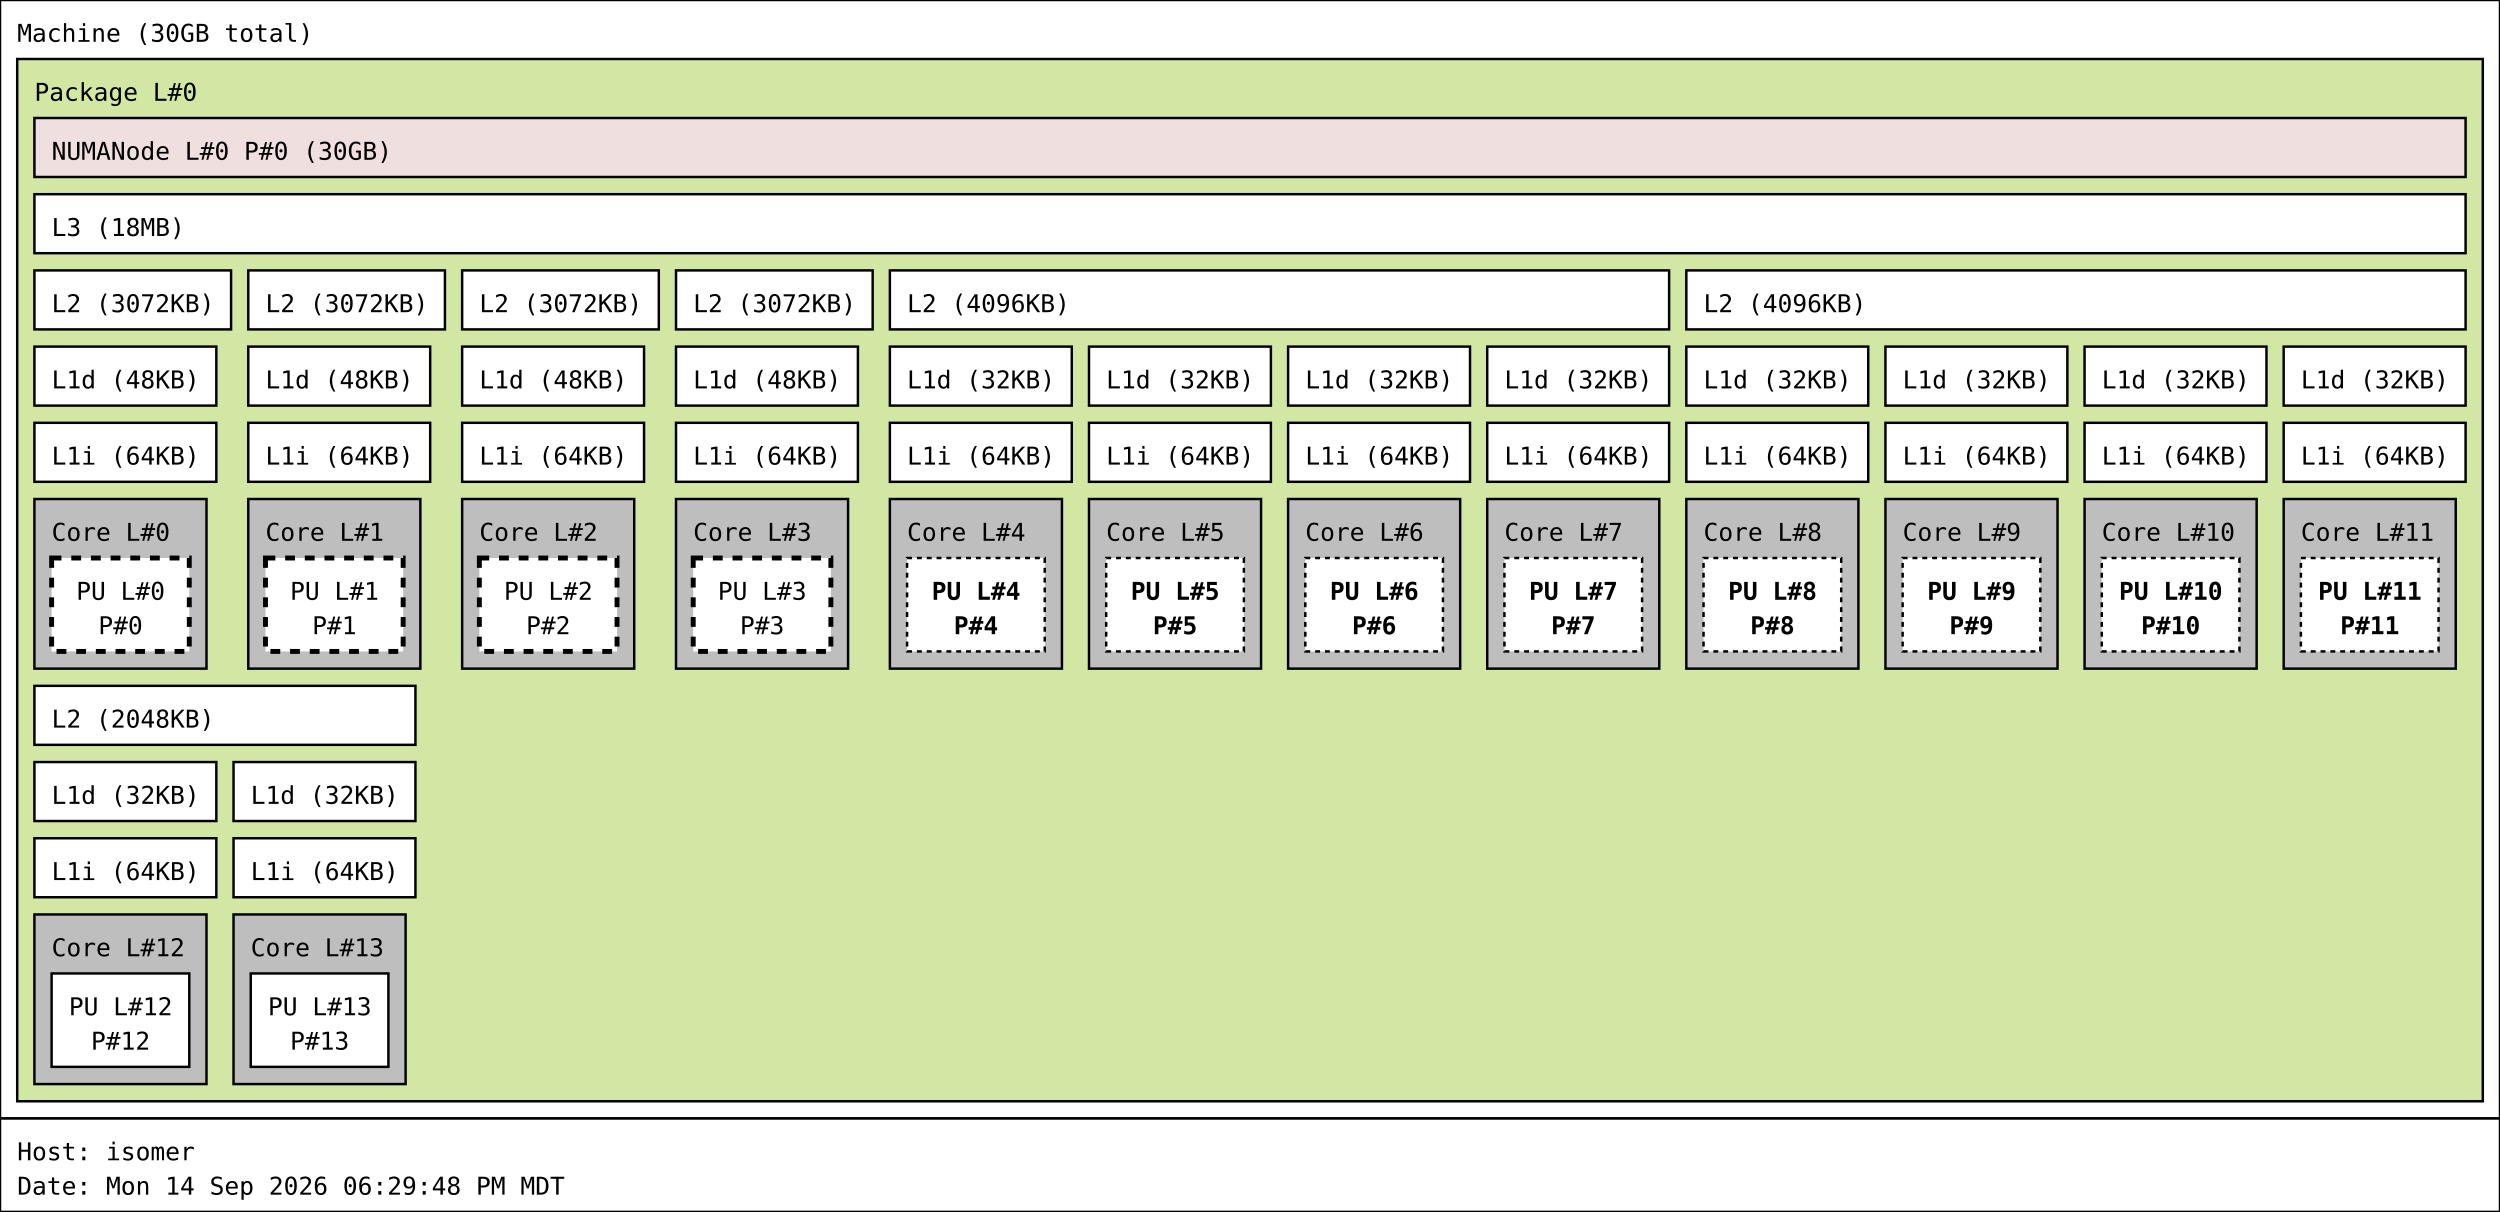
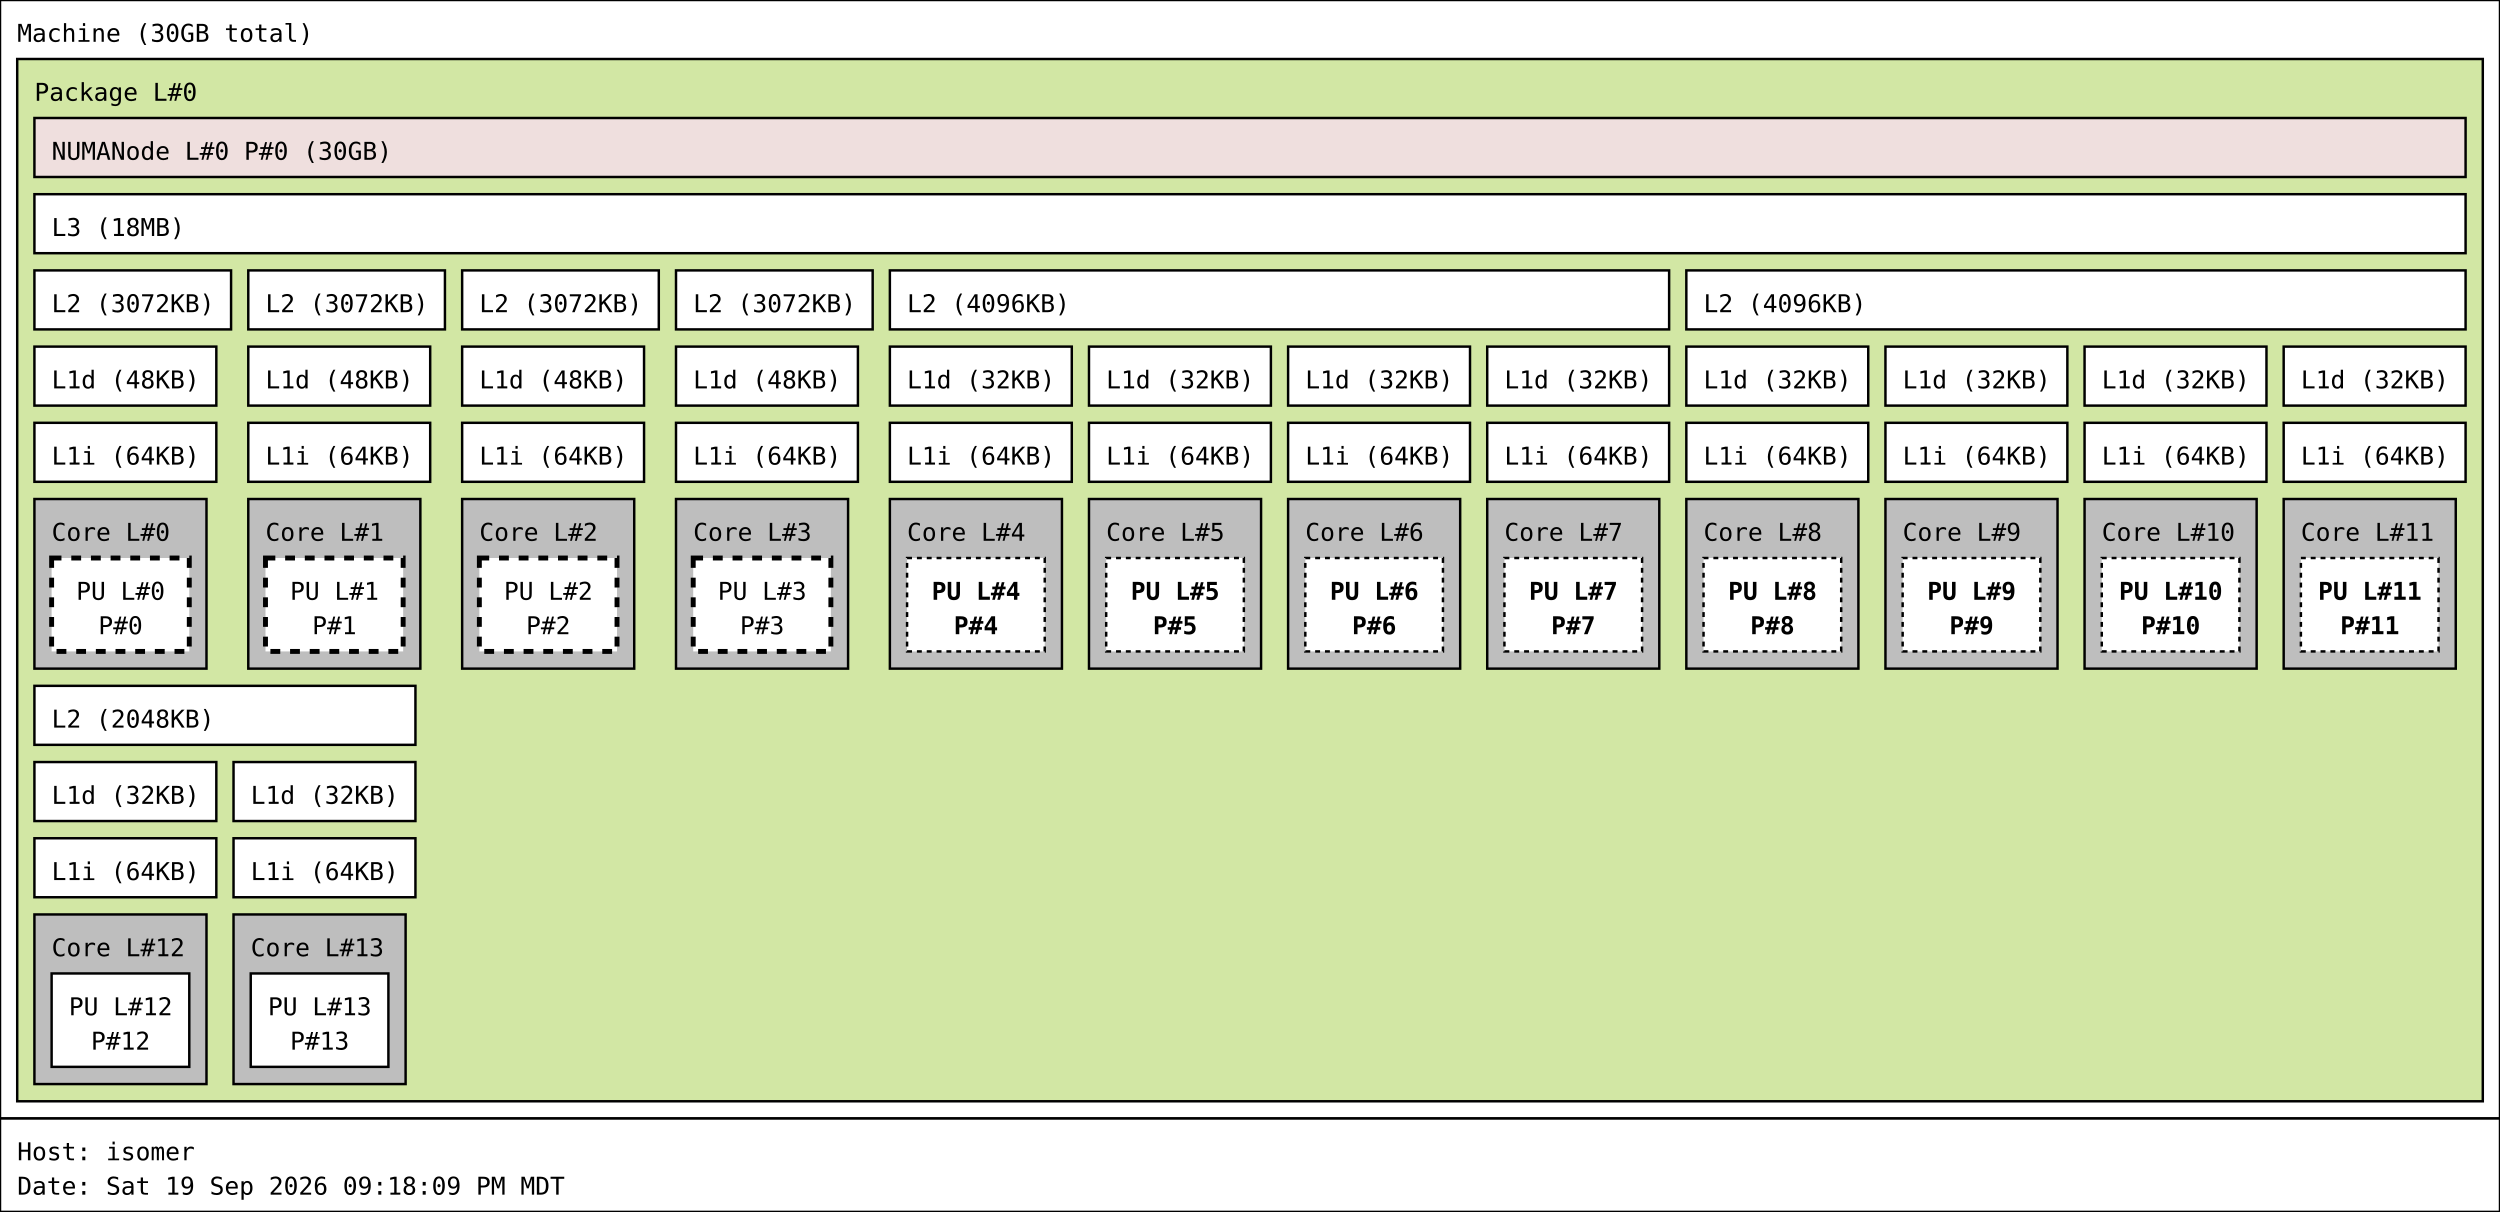
<svg xmlns="http://www.w3.org/2000/svg" width="1017px" height="493px" viewBox="0 0 1017px 493px" version="1.1">
  <rect id="Machine_0_rect" class="Machine" x="0" y="0" width="1017" height="455" fill="rgb(255,255,255)" stroke="rgb(0,0,0)" stroke-width="1" />
  <text id="Machine_0_text" class="Machine" font-family="Monospace" x="7" y="17" fill="rgb(0,0,0)" font-size="10px">Machine (30GB total)</text>
  <rect id="Package_0_rect" class="Package" x="7" y="24" width="1003" height="424" fill="rgb(210,231,164)" stroke="rgb(0,0,0)" stroke-width="1" />
  <text id="Package_0_text" class="Package" font-family="Monospace" x="14" y="41" fill="rgb(0,0,0)" font-size="10px">Package L#0</text>
  <rect id="L3_0_rect" class="L3" x="14" y="79" width="989" height="24" fill="rgb(255,255,255)" stroke="rgb(0,0,0)" stroke-width="1" />
  <text id="L3_0_text" class="L3" font-family="Monospace" x="21" y="96" fill="rgb(0,0,0)" font-size="10px">L3 (18MB)</text>
  <rect id="L2_0_rect" class="L2" x="14" y="110" width="80" height="24" fill="rgb(255,255,255)" stroke="rgb(0,0,0)" stroke-width="1" />
  <text id="L2_0_text" class="L2" font-family="Monospace" x="21" y="127" fill="rgb(0,0,0)" font-size="10px">L2 (3072KB)</text>
  <rect id="L1d_0_rect" class="L1d" x="14" y="141" width="74" height="24" fill="rgb(255,255,255)" stroke="rgb(0,0,0)" stroke-width="1" />
  <text id="L1d_0_text" class="L1d" font-family="Monospace" x="21" y="158" fill="rgb(0,0,0)" font-size="10px">L1d (48KB)</text>
  <rect id="L1i_0_rect" class="L1i" x="14" y="172" width="74" height="24" fill="rgb(255,255,255)" stroke="rgb(0,0,0)" stroke-width="1" />
  <text id="L1i_0_text" class="L1i" font-family="Monospace" x="21" y="189" fill="rgb(0,0,0)" font-size="10px">L1i (64KB)</text>
  <rect id="Core_0_rect" class="Core" x="14" y="203" width="70" height="69" fill="rgb(190,190,190)" stroke="rgb(0,0,0)" stroke-width="1" />
  <text id="Core_0_text" class="Core" font-family="Monospace" x="21" y="220" fill="rgb(0,0,0)" font-size="10px">Core L#0</text>
  <rect id="PU_0_rect" class="PU" x="21" y="227" width="56" height="38" fill="rgb(255,255,255)" stroke="rgb(0,0,0)" stroke-width="2" stroke-dasharray="4" />
  <text id="PU_0_text" class="PU" font-family="Monospace" x="31" y="244" fill="rgb(0,0,0)" font-size="10px">PU L#0</text>
  <text id="PU_0_text_1" class="PU" font-family="Monospace" x="40" y="258" fill="rgb(0,0,0)" font-size="10px">P#0</text>
  <rect id="L2_1_rect" class="L2" x="101" y="110" width="80" height="24" fill="rgb(255,255,255)" stroke="rgb(0,0,0)" stroke-width="1" />
  <text id="L2_1_text" class="L2" font-family="Monospace" x="108" y="127" fill="rgb(0,0,0)" font-size="10px">L2 (3072KB)</text>
  <rect id="L1d_1_rect" class="L1d" x="101" y="141" width="74" height="24" fill="rgb(255,255,255)" stroke="rgb(0,0,0)" stroke-width="1" />
  <text id="L1d_1_text" class="L1d" font-family="Monospace" x="108" y="158" fill="rgb(0,0,0)" font-size="10px">L1d (48KB)</text>
  <rect id="L1i_1_rect" class="L1i" x="101" y="172" width="74" height="24" fill="rgb(255,255,255)" stroke="rgb(0,0,0)" stroke-width="1" />
  <text id="L1i_1_text" class="L1i" font-family="Monospace" x="108" y="189" fill="rgb(0,0,0)" font-size="10px">L1i (64KB)</text>
  <rect id="Core_1_rect" class="Core" x="101" y="203" width="70" height="69" fill="rgb(190,190,190)" stroke="rgb(0,0,0)" stroke-width="1" />
  <text id="Core_1_text" class="Core" font-family="Monospace" x="108" y="220" fill="rgb(0,0,0)" font-size="10px">Core L#1</text>
  <rect id="PU_1_rect" class="PU" x="108" y="227" width="56" height="38" fill="rgb(255,255,255)" stroke="rgb(0,0,0)" stroke-width="2" stroke-dasharray="4" />
  <text id="PU_1_text" class="PU" font-family="Monospace" x="118" y="244" fill="rgb(0,0,0)" font-size="10px">PU L#1</text>
  <text id="PU_1_text_1" class="PU" font-family="Monospace" x="127" y="258" fill="rgb(0,0,0)" font-size="10px">P#1</text>
  <rect id="L2_2_rect" class="L2" x="188" y="110" width="80" height="24" fill="rgb(255,255,255)" stroke="rgb(0,0,0)" stroke-width="1" />
  <text id="L2_2_text" class="L2" font-family="Monospace" x="195" y="127" fill="rgb(0,0,0)" font-size="10px">L2 (3072KB)</text>
  <rect id="L1d_2_rect" class="L1d" x="188" y="141" width="74" height="24" fill="rgb(255,255,255)" stroke="rgb(0,0,0)" stroke-width="1" />
  <text id="L1d_2_text" class="L1d" font-family="Monospace" x="195" y="158" fill="rgb(0,0,0)" font-size="10px">L1d (48KB)</text>
  <rect id="L1i_2_rect" class="L1i" x="188" y="172" width="74" height="24" fill="rgb(255,255,255)" stroke="rgb(0,0,0)" stroke-width="1" />
  <text id="L1i_2_text" class="L1i" font-family="Monospace" x="195" y="189" fill="rgb(0,0,0)" font-size="10px">L1i (64KB)</text>
  <rect id="Core_2_rect" class="Core" x="188" y="203" width="70" height="69" fill="rgb(190,190,190)" stroke="rgb(0,0,0)" stroke-width="1" />
  <text id="Core_2_text" class="Core" font-family="Monospace" x="195" y="220" fill="rgb(0,0,0)" font-size="10px">Core L#2</text>
  <rect id="PU_2_rect" class="PU" x="195" y="227" width="56" height="38" fill="rgb(255,255,255)" stroke="rgb(0,0,0)" stroke-width="2" stroke-dasharray="4" />
  <text id="PU_2_text" class="PU" font-family="Monospace" x="205" y="244" fill="rgb(0,0,0)" font-size="10px">PU L#2</text>
  <text id="PU_2_text_1" class="PU" font-family="Monospace" x="214" y="258" fill="rgb(0,0,0)" font-size="10px">P#2</text>
  <rect id="L2_3_rect" class="L2" x="275" y="110" width="80" height="24" fill="rgb(255,255,255)" stroke="rgb(0,0,0)" stroke-width="1" />
  <text id="L2_3_text" class="L2" font-family="Monospace" x="282" y="127" fill="rgb(0,0,0)" font-size="10px">L2 (3072KB)</text>
  <rect id="L1d_3_rect" class="L1d" x="275" y="141" width="74" height="24" fill="rgb(255,255,255)" stroke="rgb(0,0,0)" stroke-width="1" />
  <text id="L1d_3_text" class="L1d" font-family="Monospace" x="282" y="158" fill="rgb(0,0,0)" font-size="10px">L1d (48KB)</text>
  <rect id="L1i_3_rect" class="L1i" x="275" y="172" width="74" height="24" fill="rgb(255,255,255)" stroke="rgb(0,0,0)" stroke-width="1" />
  <text id="L1i_3_text" class="L1i" font-family="Monospace" x="282" y="189" fill="rgb(0,0,0)" font-size="10px">L1i (64KB)</text>
  <rect id="Core_3_rect" class="Core" x="275" y="203" width="70" height="69" fill="rgb(190,190,190)" stroke="rgb(0,0,0)" stroke-width="1" />
  <text id="Core_3_text" class="Core" font-family="Monospace" x="282" y="220" fill="rgb(0,0,0)" font-size="10px">Core L#3</text>
  <rect id="PU_3_rect" class="PU" x="282" y="227" width="56" height="38" fill="rgb(255,255,255)" stroke="rgb(0,0,0)" stroke-width="2" stroke-dasharray="4" />
  <text id="PU_3_text" class="PU" font-family="Monospace" x="292" y="244" fill="rgb(0,0,0)" font-size="10px">PU L#3</text>
  <text id="PU_3_text_1" class="PU" font-family="Monospace" x="301" y="258" fill="rgb(0,0,0)" font-size="10px">P#3</text>
  <rect id="L2_4_rect" class="L2" x="362" y="110" width="317" height="24" fill="rgb(255,255,255)" stroke="rgb(0,0,0)" stroke-width="1" />
  <text id="L2_4_text" class="L2" font-family="Monospace" x="369" y="127" fill="rgb(0,0,0)" font-size="10px">L2 (4096KB)</text>
  <rect id="L1d_4_rect" class="L1d" x="362" y="141" width="74" height="24" fill="rgb(255,255,255)" stroke="rgb(0,0,0)" stroke-width="1" />
  <text id="L1d_4_text" class="L1d" font-family="Monospace" x="369" y="158" fill="rgb(0,0,0)" font-size="10px">L1d (32KB)</text>
  <rect id="L1i_4_rect" class="L1i" x="362" y="172" width="74" height="24" fill="rgb(255,255,255)" stroke="rgb(0,0,0)" stroke-width="1" />
  <text id="L1i_4_text" class="L1i" font-family="Monospace" x="369" y="189" fill="rgb(0,0,0)" font-size="10px">L1i (64KB)</text>
  <rect id="Core_4_rect" class="Core" x="362" y="203" width="70" height="69" fill="rgb(190,190,190)" stroke="rgb(0,0,0)" stroke-width="1" />
  <text id="Core_4_text" class="Core" font-family="Monospace" x="369" y="220" fill="rgb(0,0,0)" font-size="10px">Core L#4</text>
  <rect id="PU_4_rect" class="PU" x="369" y="227" width="56" height="38" fill="rgb(255,255,255)" stroke="rgb(0,0,0)" stroke-width="1" stroke-dasharray="2" />
  <text id="PU_4_text" class="PU" font-family="Monospace" font-weight="bold" x="379" y="244" fill="rgb(0,0,0)" font-size="10px">PU L#4</text>
  <text id="PU_4_text_1" class="PU" font-family="Monospace" font-weight="bold" x="388" y="258" fill="rgb(0,0,0)" font-size="10px">P#4</text>
  <rect id="L1d_5_rect" class="L1d" x="443" y="141" width="74" height="24" fill="rgb(255,255,255)" stroke="rgb(0,0,0)" stroke-width="1" />
  <text id="L1d_5_text" class="L1d" font-family="Monospace" x="450" y="158" fill="rgb(0,0,0)" font-size="10px">L1d (32KB)</text>
  <rect id="L1i_5_rect" class="L1i" x="443" y="172" width="74" height="24" fill="rgb(255,255,255)" stroke="rgb(0,0,0)" stroke-width="1" />
  <text id="L1i_5_text" class="L1i" font-family="Monospace" x="450" y="189" fill="rgb(0,0,0)" font-size="10px">L1i (64KB)</text>
  <rect id="Core_5_rect" class="Core" x="443" y="203" width="70" height="69" fill="rgb(190,190,190)" stroke="rgb(0,0,0)" stroke-width="1" />
  <text id="Core_5_text" class="Core" font-family="Monospace" x="450" y="220" fill="rgb(0,0,0)" font-size="10px">Core L#5</text>
  <rect id="PU_5_rect" class="PU" x="450" y="227" width="56" height="38" fill="rgb(255,255,255)" stroke="rgb(0,0,0)" stroke-width="1" stroke-dasharray="2" />
  <text id="PU_5_text" class="PU" font-family="Monospace" font-weight="bold" x="460" y="244" fill="rgb(0,0,0)" font-size="10px">PU L#5</text>
  <text id="PU_5_text_1" class="PU" font-family="Monospace" font-weight="bold" x="469" y="258" fill="rgb(0,0,0)" font-size="10px">P#5</text>
  <rect id="L1d_6_rect" class="L1d" x="524" y="141" width="74" height="24" fill="rgb(255,255,255)" stroke="rgb(0,0,0)" stroke-width="1" />
  <text id="L1d_6_text" class="L1d" font-family="Monospace" x="531" y="158" fill="rgb(0,0,0)" font-size="10px">L1d (32KB)</text>
  <rect id="L1i_6_rect" class="L1i" x="524" y="172" width="74" height="24" fill="rgb(255,255,255)" stroke="rgb(0,0,0)" stroke-width="1" />
  <text id="L1i_6_text" class="L1i" font-family="Monospace" x="531" y="189" fill="rgb(0,0,0)" font-size="10px">L1i (64KB)</text>
  <rect id="Core_6_rect" class="Core" x="524" y="203" width="70" height="69" fill="rgb(190,190,190)" stroke="rgb(0,0,0)" stroke-width="1" />
  <text id="Core_6_text" class="Core" font-family="Monospace" x="531" y="220" fill="rgb(0,0,0)" font-size="10px">Core L#6</text>
  <rect id="PU_6_rect" class="PU" x="531" y="227" width="56" height="38" fill="rgb(255,255,255)" stroke="rgb(0,0,0)" stroke-width="1" stroke-dasharray="2" />
  <text id="PU_6_text" class="PU" font-family="Monospace" font-weight="bold" x="541" y="244" fill="rgb(0,0,0)" font-size="10px">PU L#6</text>
  <text id="PU_6_text_1" class="PU" font-family="Monospace" font-weight="bold" x="550" y="258" fill="rgb(0,0,0)" font-size="10px">P#6</text>
  <rect id="L1d_7_rect" class="L1d" x="605" y="141" width="74" height="24" fill="rgb(255,255,255)" stroke="rgb(0,0,0)" stroke-width="1" />
  <text id="L1d_7_text" class="L1d" font-family="Monospace" x="612" y="158" fill="rgb(0,0,0)" font-size="10px">L1d (32KB)</text>
  <rect id="L1i_7_rect" class="L1i" x="605" y="172" width="74" height="24" fill="rgb(255,255,255)" stroke="rgb(0,0,0)" stroke-width="1" />
  <text id="L1i_7_text" class="L1i" font-family="Monospace" x="612" y="189" fill="rgb(0,0,0)" font-size="10px">L1i (64KB)</text>
  <rect id="Core_7_rect" class="Core" x="605" y="203" width="70" height="69" fill="rgb(190,190,190)" stroke="rgb(0,0,0)" stroke-width="1" />
  <text id="Core_7_text" class="Core" font-family="Monospace" x="612" y="220" fill="rgb(0,0,0)" font-size="10px">Core L#7</text>
  <rect id="PU_7_rect" class="PU" x="612" y="227" width="56" height="38" fill="rgb(255,255,255)" stroke="rgb(0,0,0)" stroke-width="1" stroke-dasharray="2" />
  <text id="PU_7_text" class="PU" font-family="Monospace" font-weight="bold" x="622" y="244" fill="rgb(0,0,0)" font-size="10px">PU L#7</text>
  <text id="PU_7_text_1" class="PU" font-family="Monospace" font-weight="bold" x="631" y="258" fill="rgb(0,0,0)" font-size="10px">P#7</text>
  <rect id="L2_5_rect" class="L2" x="686" y="110" width="317" height="24" fill="rgb(255,255,255)" stroke="rgb(0,0,0)" stroke-width="1" />
  <text id="L2_5_text" class="L2" font-family="Monospace" x="693" y="127" fill="rgb(0,0,0)" font-size="10px">L2 (4096KB)</text>
  <rect id="L1d_8_rect" class="L1d" x="686" y="141" width="74" height="24" fill="rgb(255,255,255)" stroke="rgb(0,0,0)" stroke-width="1" />
  <text id="L1d_8_text" class="L1d" font-family="Monospace" x="693" y="158" fill="rgb(0,0,0)" font-size="10px">L1d (32KB)</text>
  <rect id="L1i_8_rect" class="L1i" x="686" y="172" width="74" height="24" fill="rgb(255,255,255)" stroke="rgb(0,0,0)" stroke-width="1" />
  <text id="L1i_8_text" class="L1i" font-family="Monospace" x="693" y="189" fill="rgb(0,0,0)" font-size="10px">L1i (64KB)</text>
  <rect id="Core_8_rect" class="Core" x="686" y="203" width="70" height="69" fill="rgb(190,190,190)" stroke="rgb(0,0,0)" stroke-width="1" />
  <text id="Core_8_text" class="Core" font-family="Monospace" x="693" y="220" fill="rgb(0,0,0)" font-size="10px">Core L#8</text>
  <rect id="PU_8_rect" class="PU" x="693" y="227" width="56" height="38" fill="rgb(255,255,255)" stroke="rgb(0,0,0)" stroke-width="1" stroke-dasharray="2" />
  <text id="PU_8_text" class="PU" font-family="Monospace" font-weight="bold" x="703" y="244" fill="rgb(0,0,0)" font-size="10px">PU L#8</text>
  <text id="PU_8_text_1" class="PU" font-family="Monospace" font-weight="bold" x="712" y="258" fill="rgb(0,0,0)" font-size="10px">P#8</text>
  <rect id="L1d_9_rect" class="L1d" x="767" y="141" width="74" height="24" fill="rgb(255,255,255)" stroke="rgb(0,0,0)" stroke-width="1" />
  <text id="L1d_9_text" class="L1d" font-family="Monospace" x="774" y="158" fill="rgb(0,0,0)" font-size="10px">L1d (32KB)</text>
  <rect id="L1i_9_rect" class="L1i" x="767" y="172" width="74" height="24" fill="rgb(255,255,255)" stroke="rgb(0,0,0)" stroke-width="1" />
  <text id="L1i_9_text" class="L1i" font-family="Monospace" x="774" y="189" fill="rgb(0,0,0)" font-size="10px">L1i (64KB)</text>
  <rect id="Core_9_rect" class="Core" x="767" y="203" width="70" height="69" fill="rgb(190,190,190)" stroke="rgb(0,0,0)" stroke-width="1" />
  <text id="Core_9_text" class="Core" font-family="Monospace" x="774" y="220" fill="rgb(0,0,0)" font-size="10px">Core L#9</text>
  <rect id="PU_9_rect" class="PU" x="774" y="227" width="56" height="38" fill="rgb(255,255,255)" stroke="rgb(0,0,0)" stroke-width="1" stroke-dasharray="2" />
  <text id="PU_9_text" class="PU" font-family="Monospace" font-weight="bold" x="784" y="244" fill="rgb(0,0,0)" font-size="10px">PU L#9</text>
  <text id="PU_9_text_1" class="PU" font-family="Monospace" font-weight="bold" x="793" y="258" fill="rgb(0,0,0)" font-size="10px">P#9</text>
  <rect id="L1d_10_rect" class="L1d" x="848" y="141" width="74" height="24" fill="rgb(255,255,255)" stroke="rgb(0,0,0)" stroke-width="1" />
  <text id="L1d_10_text" class="L1d" font-family="Monospace" x="855" y="158" fill="rgb(0,0,0)" font-size="10px">L1d (32KB)</text>
  <rect id="L1i_10_rect" class="L1i" x="848" y="172" width="74" height="24" fill="rgb(255,255,255)" stroke="rgb(0,0,0)" stroke-width="1" />
  <text id="L1i_10_text" class="L1i" font-family="Monospace" x="855" y="189" fill="rgb(0,0,0)" font-size="10px">L1i (64KB)</text>
  <rect id="Core_10_rect" class="Core" x="848" y="203" width="70" height="69" fill="rgb(190,190,190)" stroke="rgb(0,0,0)" stroke-width="1" />
  <text id="Core_10_text" class="Core" font-family="Monospace" x="855" y="220" fill="rgb(0,0,0)" font-size="10px">Core L#10</text>
  <rect id="PU_10_rect" class="PU" x="855" y="227" width="56" height="38" fill="rgb(255,255,255)" stroke="rgb(0,0,0)" stroke-width="1" stroke-dasharray="2" />
  <text id="PU_10_text" class="PU" font-family="Monospace" font-weight="bold" x="862" y="244" fill="rgb(0,0,0)" font-size="10px">PU L#10</text>
  <text id="PU_10_text_1" class="PU" font-family="Monospace" font-weight="bold" x="871" y="258" fill="rgb(0,0,0)" font-size="10px">P#10</text>
  <rect id="L1d_11_rect" class="L1d" x="929" y="141" width="74" height="24" fill="rgb(255,255,255)" stroke="rgb(0,0,0)" stroke-width="1" />
  <text id="L1d_11_text" class="L1d" font-family="Monospace" x="936" y="158" fill="rgb(0,0,0)" font-size="10px">L1d (32KB)</text>
  <rect id="L1i_11_rect" class="L1i" x="929" y="172" width="74" height="24" fill="rgb(255,255,255)" stroke="rgb(0,0,0)" stroke-width="1" />
  <text id="L1i_11_text" class="L1i" font-family="Monospace" x="936" y="189" fill="rgb(0,0,0)" font-size="10px">L1i (64KB)</text>
  <rect id="Core_11_rect" class="Core" x="929" y="203" width="70" height="69" fill="rgb(190,190,190)" stroke="rgb(0,0,0)" stroke-width="1" />
  <text id="Core_11_text" class="Core" font-family="Monospace" x="936" y="220" fill="rgb(0,0,0)" font-size="10px">Core L#11</text>
  <rect id="PU_11_rect" class="PU" x="936" y="227" width="56" height="38" fill="rgb(255,255,255)" stroke="rgb(0,0,0)" stroke-width="1" stroke-dasharray="2" />
  <text id="PU_11_text" class="PU" font-family="Monospace" font-weight="bold" x="943" y="244" fill="rgb(0,0,0)" font-size="10px">PU L#11</text>
  <text id="PU_11_text_1" class="PU" font-family="Monospace" font-weight="bold" x="952" y="258" fill="rgb(0,0,0)" font-size="10px">P#11</text>
  <rect id="L2_6_rect" class="L2" x="14" y="279" width="155" height="24" fill="rgb(255,255,255)" stroke="rgb(0,0,0)" stroke-width="1" />
  <text id="L2_6_text" class="L2" font-family="Monospace" x="21" y="296" fill="rgb(0,0,0)" font-size="10px">L2 (2048KB)</text>
  <rect id="L1d_12_rect" class="L1d" x="14" y="310" width="74" height="24" fill="rgb(255,255,255)" stroke="rgb(0,0,0)" stroke-width="1" />
  <text id="L1d_12_text" class="L1d" font-family="Monospace" x="21" y="327" fill="rgb(0,0,0)" font-size="10px">L1d (32KB)</text>
  <rect id="L1i_12_rect" class="L1i" x="14" y="341" width="74" height="24" fill="rgb(255,255,255)" stroke="rgb(0,0,0)" stroke-width="1" />
  <text id="L1i_12_text" class="L1i" font-family="Monospace" x="21" y="358" fill="rgb(0,0,0)" font-size="10px">L1i (64KB)</text>
  <rect id="Core_12_rect" class="Core" x="14" y="372" width="70" height="69" fill="rgb(190,190,190)" stroke="rgb(0,0,0)" stroke-width="1" />
  <text id="Core_12_text" class="Core" font-family="Monospace" x="21" y="389" fill="rgb(0,0,0)" font-size="10px">Core L#12</text>
  <rect id="PU_12_rect" class="PU" x="21" y="396" width="56" height="38" fill="rgb(255,255,255)" stroke="rgb(0,0,0)" stroke-width="1" />
  <text id="PU_12_text" class="PU" font-family="Monospace" x="28" y="413" fill="rgb(0,0,0)" font-size="10px">PU L#12</text>
  <text id="PU_12_text_1" class="PU" font-family="Monospace" x="37" y="427" fill="rgb(0,0,0)" font-size="10px">P#12</text>
  <rect id="L1d_13_rect" class="L1d" x="95" y="310" width="74" height="24" fill="rgb(255,255,255)" stroke="rgb(0,0,0)" stroke-width="1" />
  <text id="L1d_13_text" class="L1d" font-family="Monospace" x="102" y="327" fill="rgb(0,0,0)" font-size="10px">L1d (32KB)</text>
  <rect id="L1i_13_rect" class="L1i" x="95" y="341" width="74" height="24" fill="rgb(255,255,255)" stroke="rgb(0,0,0)" stroke-width="1" />
  <text id="L1i_13_text" class="L1i" font-family="Monospace" x="102" y="358" fill="rgb(0,0,0)" font-size="10px">L1i (64KB)</text>
  <rect id="Core_13_rect" class="Core" x="95" y="372" width="70" height="69" fill="rgb(190,190,190)" stroke="rgb(0,0,0)" stroke-width="1" />
  <text id="Core_13_text" class="Core" font-family="Monospace" x="102" y="389" fill="rgb(0,0,0)" font-size="10px">Core L#13</text>
  <rect id="PU_13_rect" class="PU" x="102" y="396" width="56" height="38" fill="rgb(255,255,255)" stroke="rgb(0,0,0)" stroke-width="1" />
  <text id="PU_13_text" class="PU" font-family="Monospace" x="109" y="413" fill="rgb(0,0,0)" font-size="10px">PU L#13</text>
  <text id="PU_13_text_1" class="PU" font-family="Monospace" x="118" y="427" fill="rgb(0,0,0)" font-size="10px">P#13</text>
  <rect id="NUMANode_0_rect" class="NUMANode" x="14" y="48" width="989" height="24" fill="rgb(239,223,222)" stroke="rgb(0,0,0)" stroke-width="1" />
  <text id="NUMANode_0_text" class="NUMANode" font-family="Monospace" x="21" y="65" fill="rgb(0,0,0)" font-size="10px">NUMANode L#0 P#0 (30GB)</text>
  <rect id="anon_rect" x="0" y="455" width="1017" height="38" fill="rgb(255,255,255)" stroke="rgb(0,0,0)" stroke-width="1" />
  <text id="anon_text" font-family="Monospace" x="7" y="472" fill="rgb(0,0,0)" font-size="10px">Host: isomer</text>
-   <text id="anon_text_1" font-family="Monospace" x="7" y="486" fill="rgb(0,0,0)" font-size="10px">Date: Mon 14 Sep 2026 06:29:48 PM MDT</text>
+   <text id="anon_text_1" font-family="Monospace" x="7" y="486" fill="rgb(0,0,0)" font-size="10px">Date: Sat 19 Sep 2026 09:18:09 PM MDT</text>
</svg>
